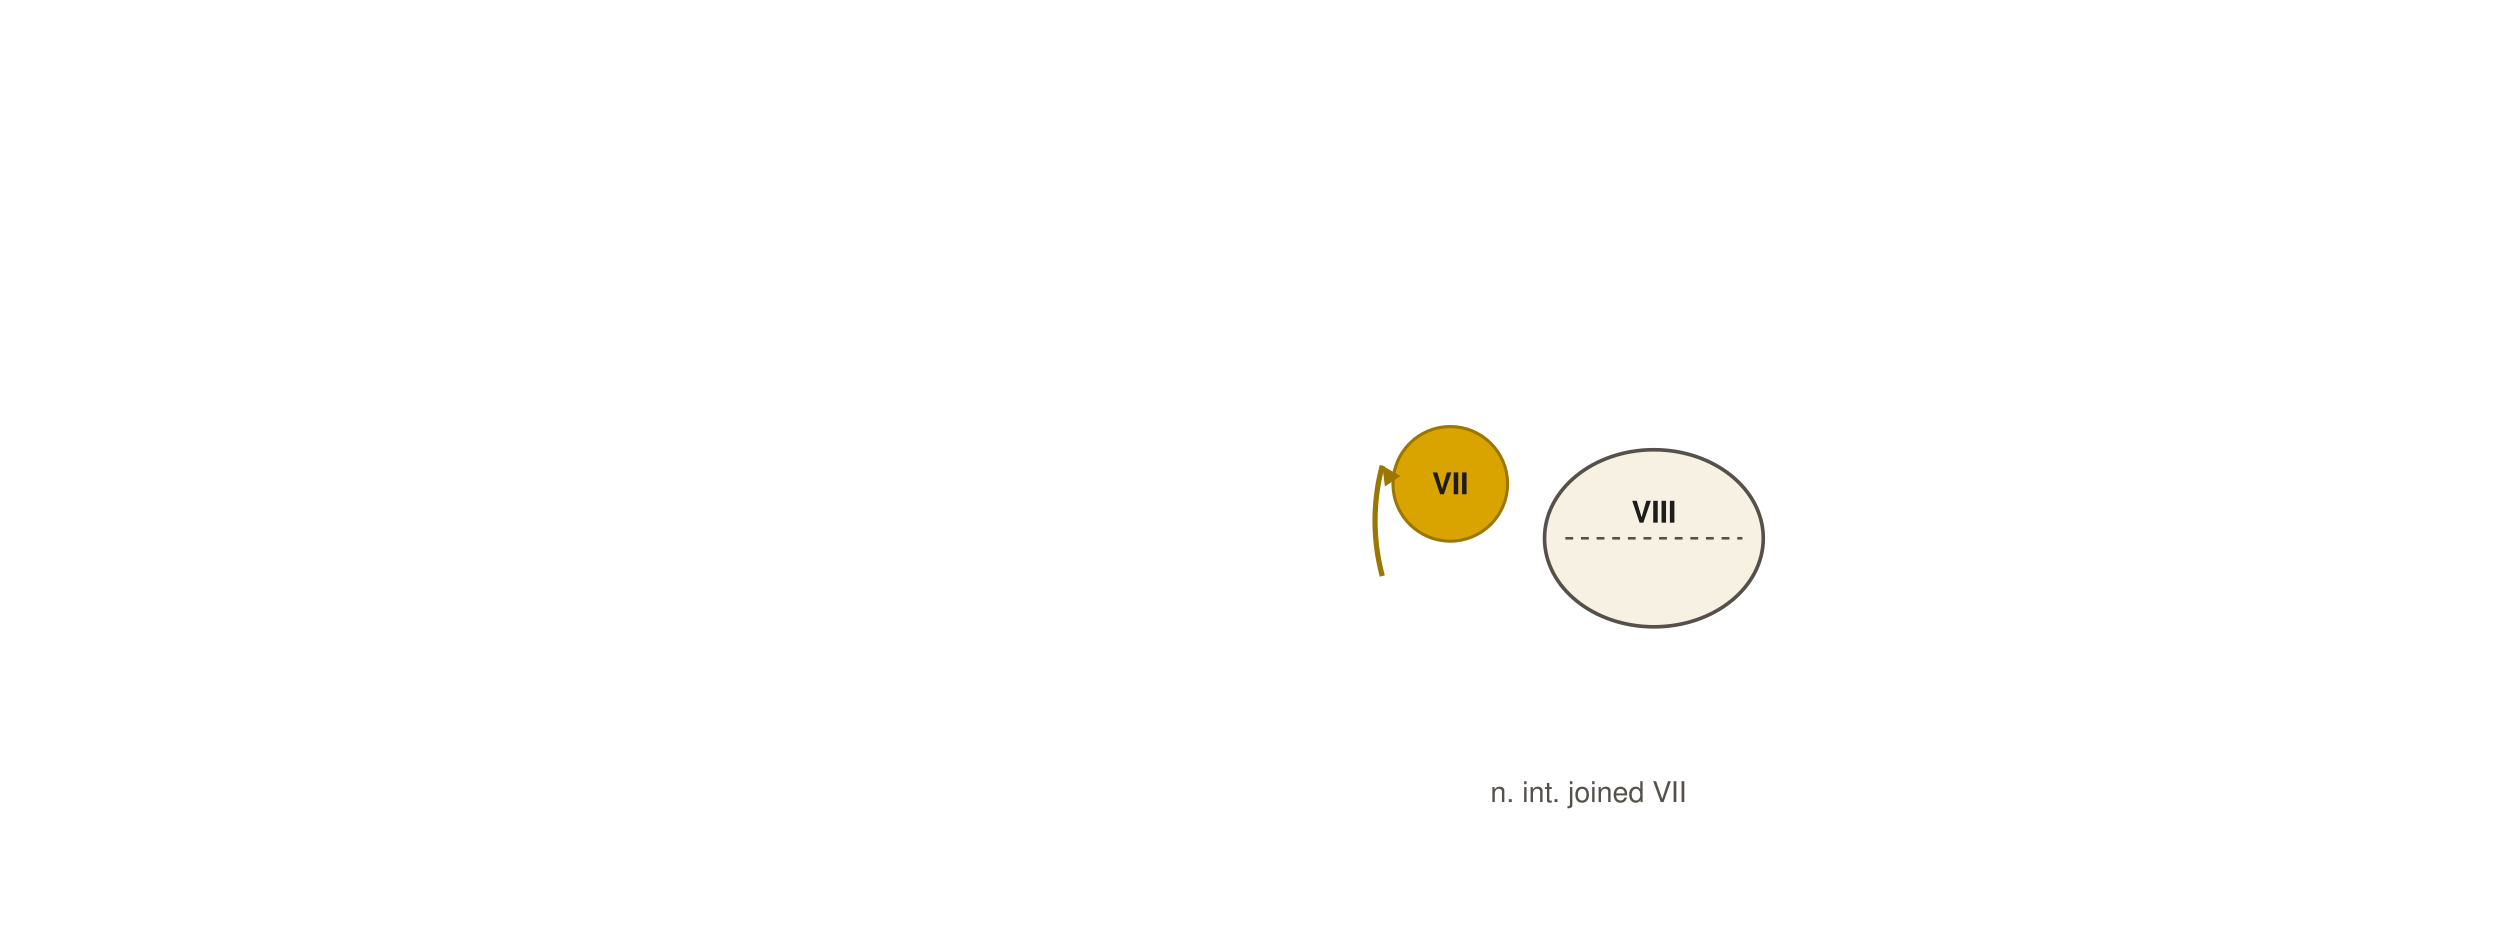
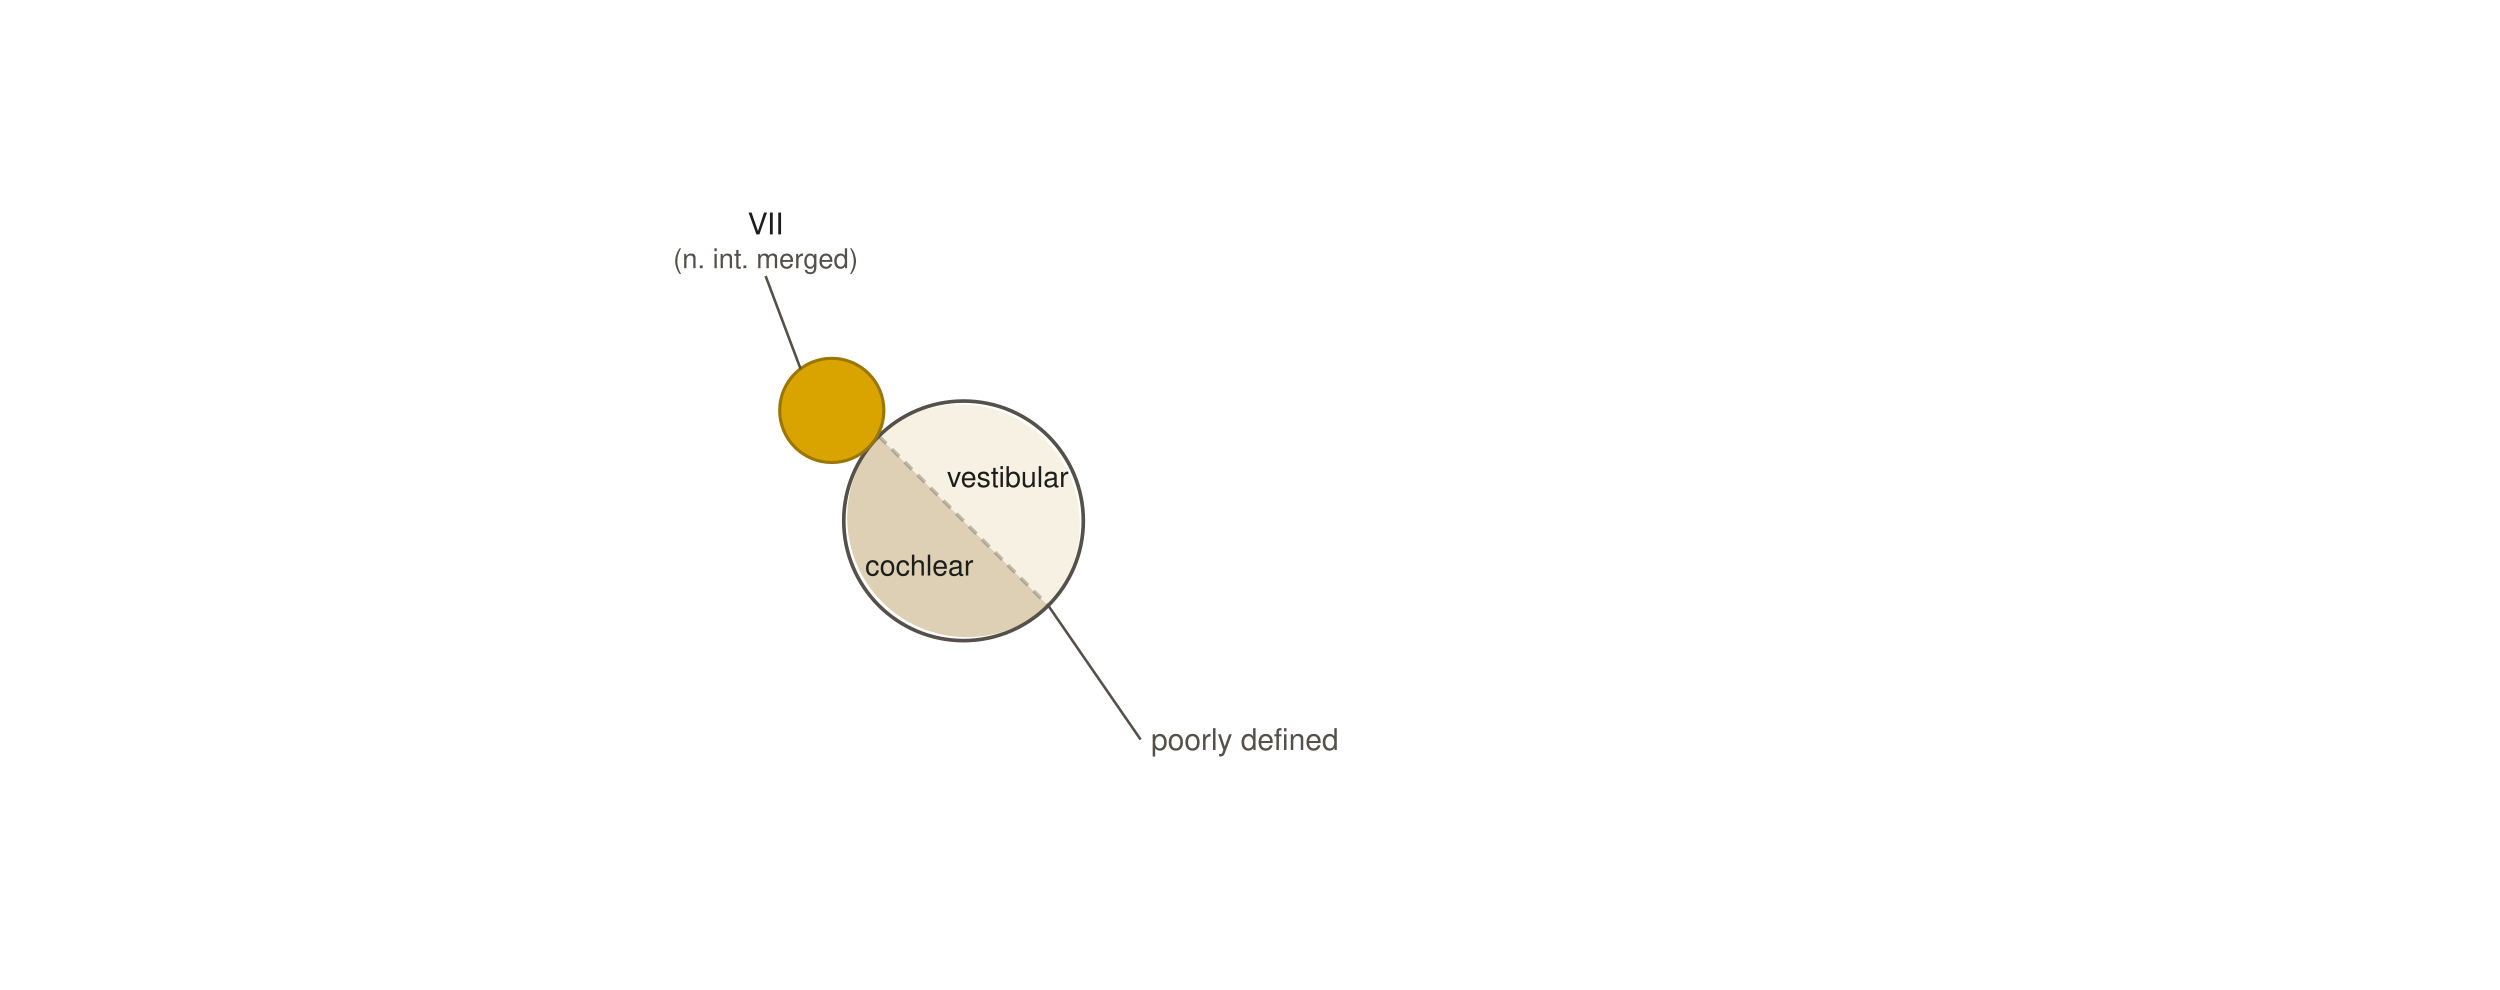
- <svg xmlns="http://www.w3.org/2000/svg" viewBox="0 0 960 360" width="960" height="360" font-family="Helvetica, Arial, sans-serif" font-size="13" fill="#1d1d1b">
+ <svg xmlns="http://www.w3.org/2000/svg" viewBox="0 0 960 380" width="960" height="380" font-family="Helvetica, Arial, sans-serif" font-size="13" fill="#1d1d1b">
  <g data-g="cn8">
-     <ellipse cx="635.1" cy="206.7" rx="42" ry="34" fill="#f7f1e3" stroke="#555049" stroke-width="1.4" />
-     <line x1="601.1" y1="206.7" x2="669.1" y2="206.7" stroke="#555049" stroke-width="1" stroke-dasharray="3 3" />
+     <path d="M 337.5 167.5 A 46 46 0 0 0 402.5 232.5 Z" fill="#ddd0b4" stroke="none" />
+     <path d="M 402.5 232.5 A 46 46 0 0 0 337.5 167.5 Z" fill="#f7f1e3" stroke="none" />
+     <circle cx="370" cy="200" r="46" fill="none" stroke="#555049" stroke-width="1.4" />
+     <line x1="337.5" y1="167.5" x2="402.5" y2="232.5" stroke="#555049" stroke-width="1.4" stroke-dasharray="4 3" stroke-opacity="0.35" />
  </g>
  <g data-g="fn-meatal">
-     <circle cx="556.9" cy="185.8" r="22" fill="#d9a400" stroke="#9b7600" stroke-width="1.2" />
+     <circle cx="319.4" cy="157.6" r="20" fill="#d9a400" stroke="#9b7600" stroke-width="1.2" />
  </g>
-   <path d="M 530.8 221.2 A 82 82 0 0 1 530.8 178.8" fill="none" stroke="#9b7600" stroke-width="2" />
-   <polygon points="530.8,178.8 537.8,182.8 531.8,186.8" fill="#9b7600" />
-   <text x="556.9" y="189.8" text-anchor="middle" font-size="11.5" font-weight="bold">VII</text>
-   <text x="635.1" y="200.7" text-anchor="middle" font-size="11.5" font-weight="bold">VIII</text>
-   <text x="610" y="308" text-anchor="middle" font-size="11" fill="#555049">n. int. joined VII</text>
+   <g data-label="1" font-size="11.5">
+     <line x1="307.4" y1="141.6" x2="294" y2="106" stroke="#555049" stroke-width="1" />
+     <text x="294" y="90" text-anchor="middle">VII</text>
+     <text x="294" y="103" text-anchor="middle" font-size="10.5" fill="#555049">(n. int. merged)</text>
+     <text x="353" y="221" text-anchor="middle" font-size="11">cochlear</text>
+     <text x="387" y="187" text-anchor="middle" font-size="11">vestibular</text>
+     <line x1="402.5" y1="232.5" x2="438" y2="284" stroke="#555049" stroke-width="1" />
+     <text x="442" y="288" text-anchor="start" fill="#555049">poorly defined</text>
+   </g>
</svg>
